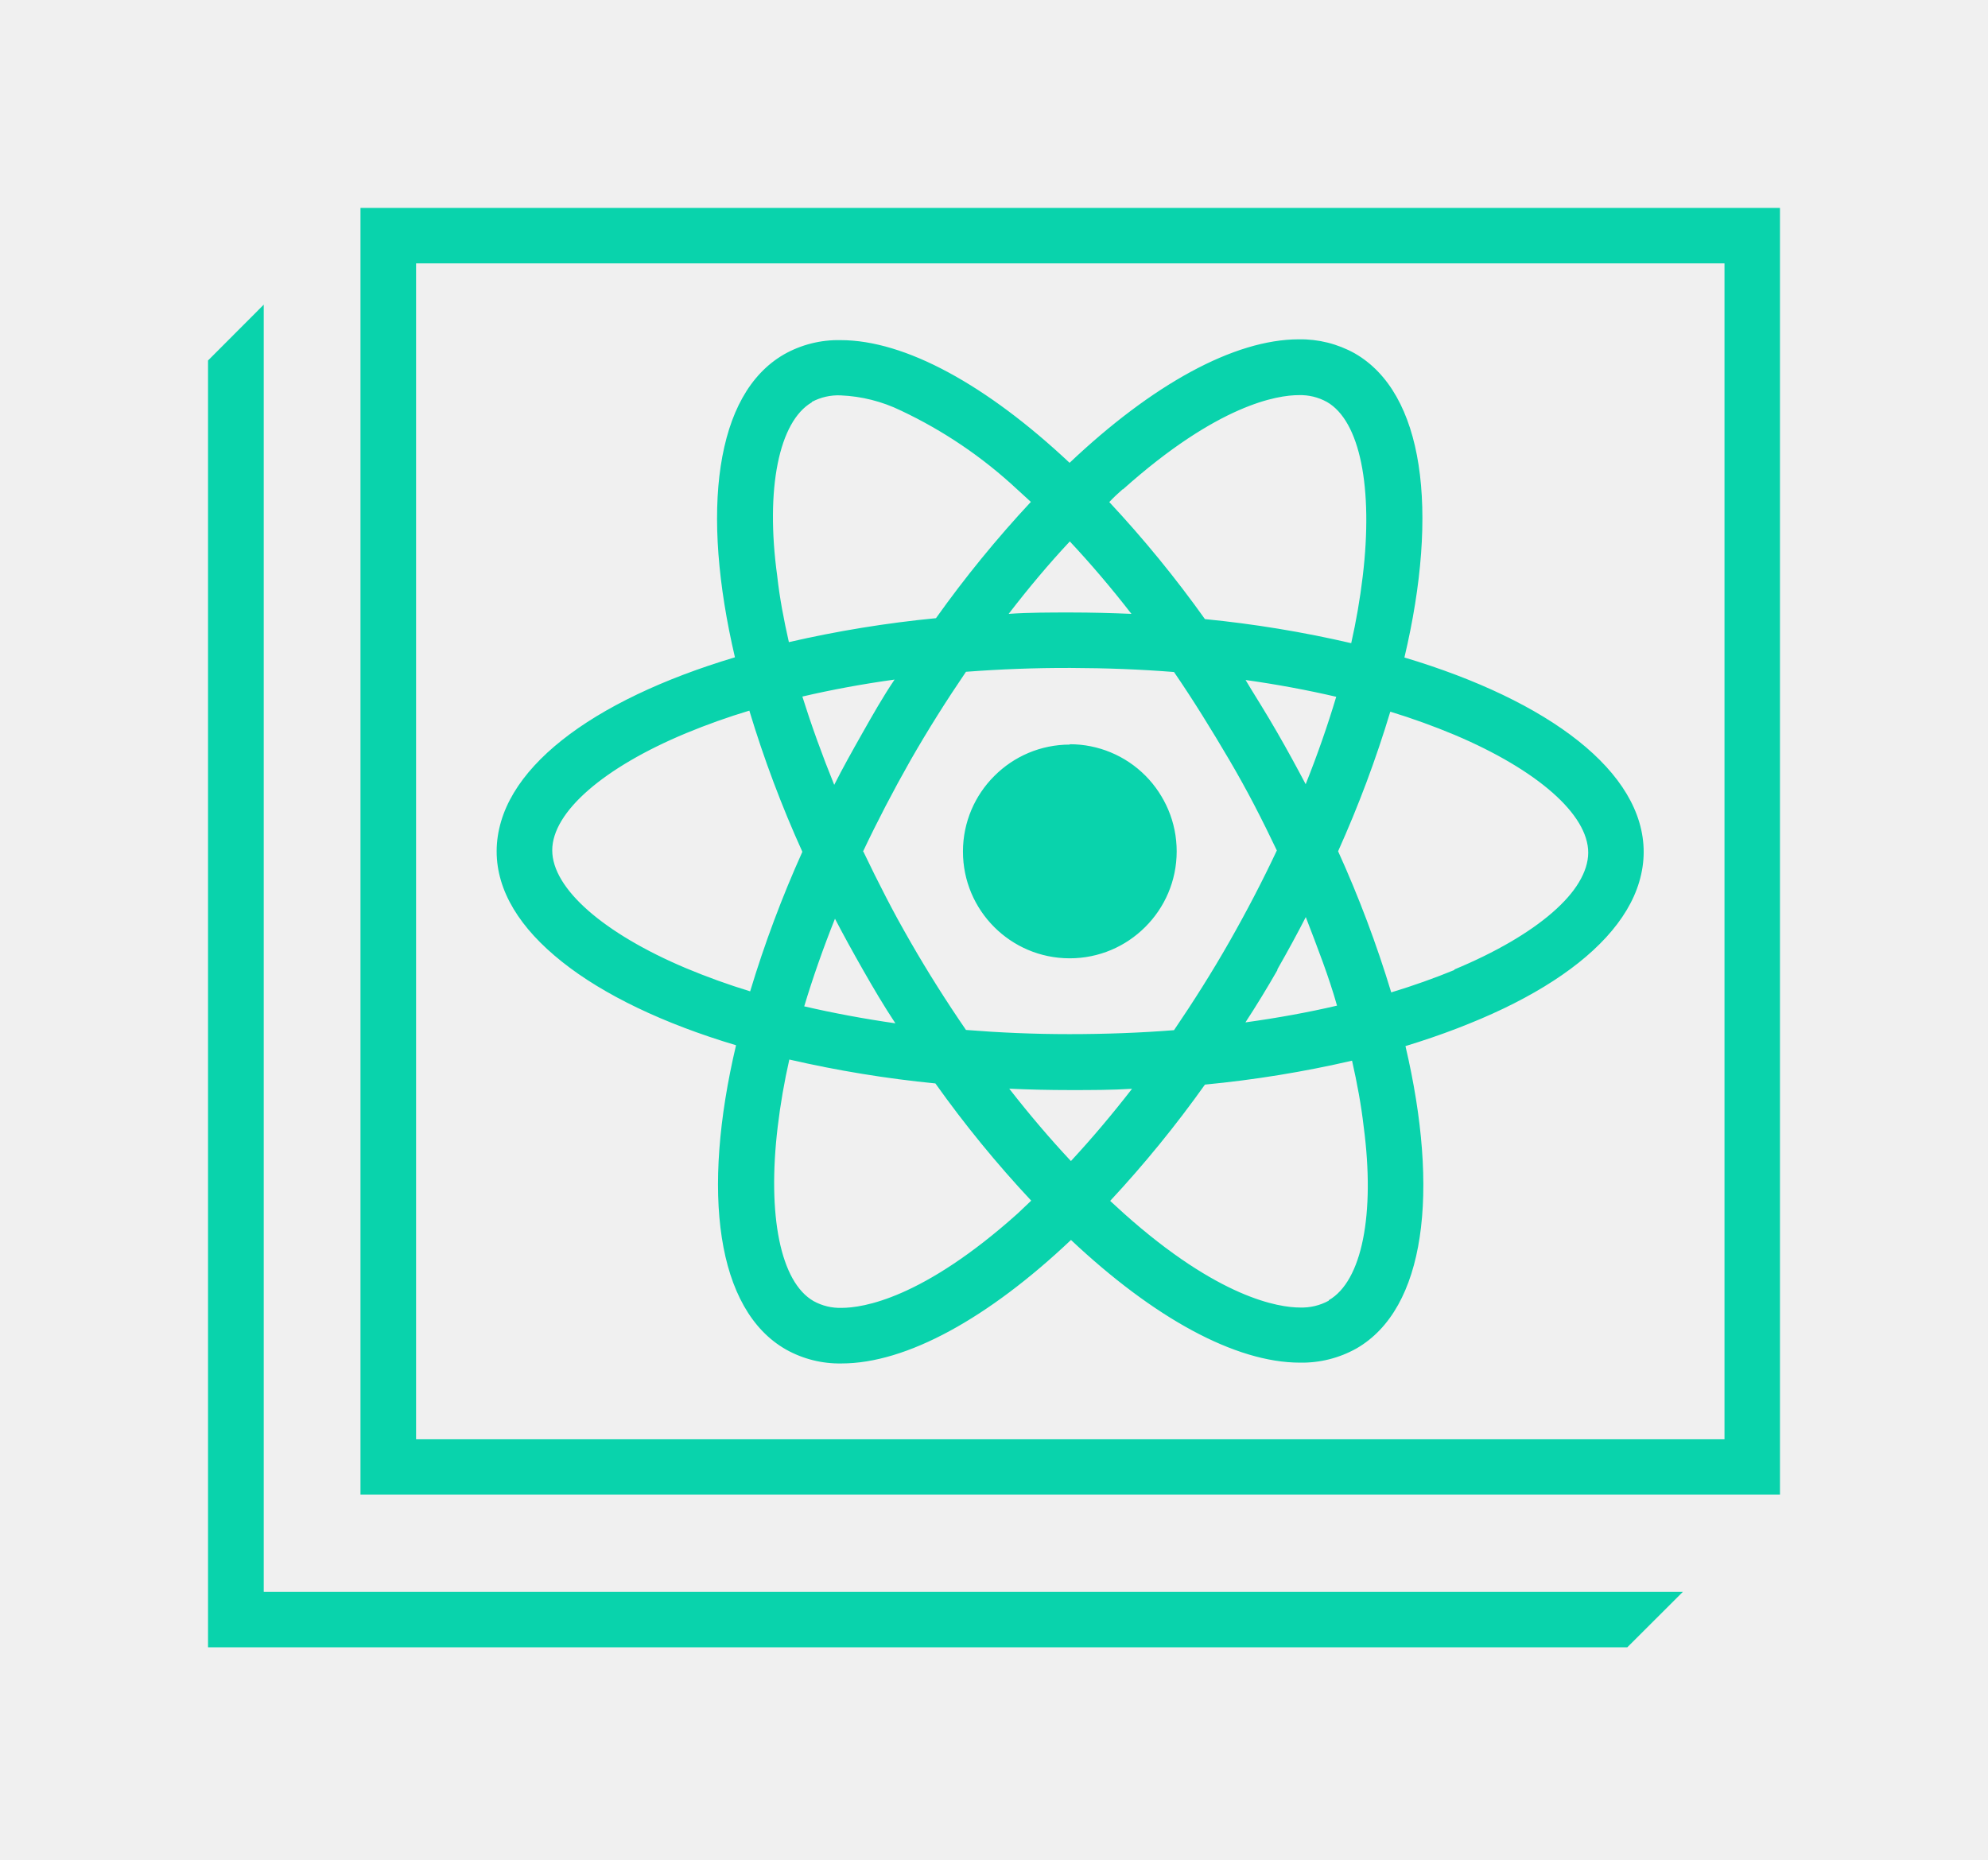
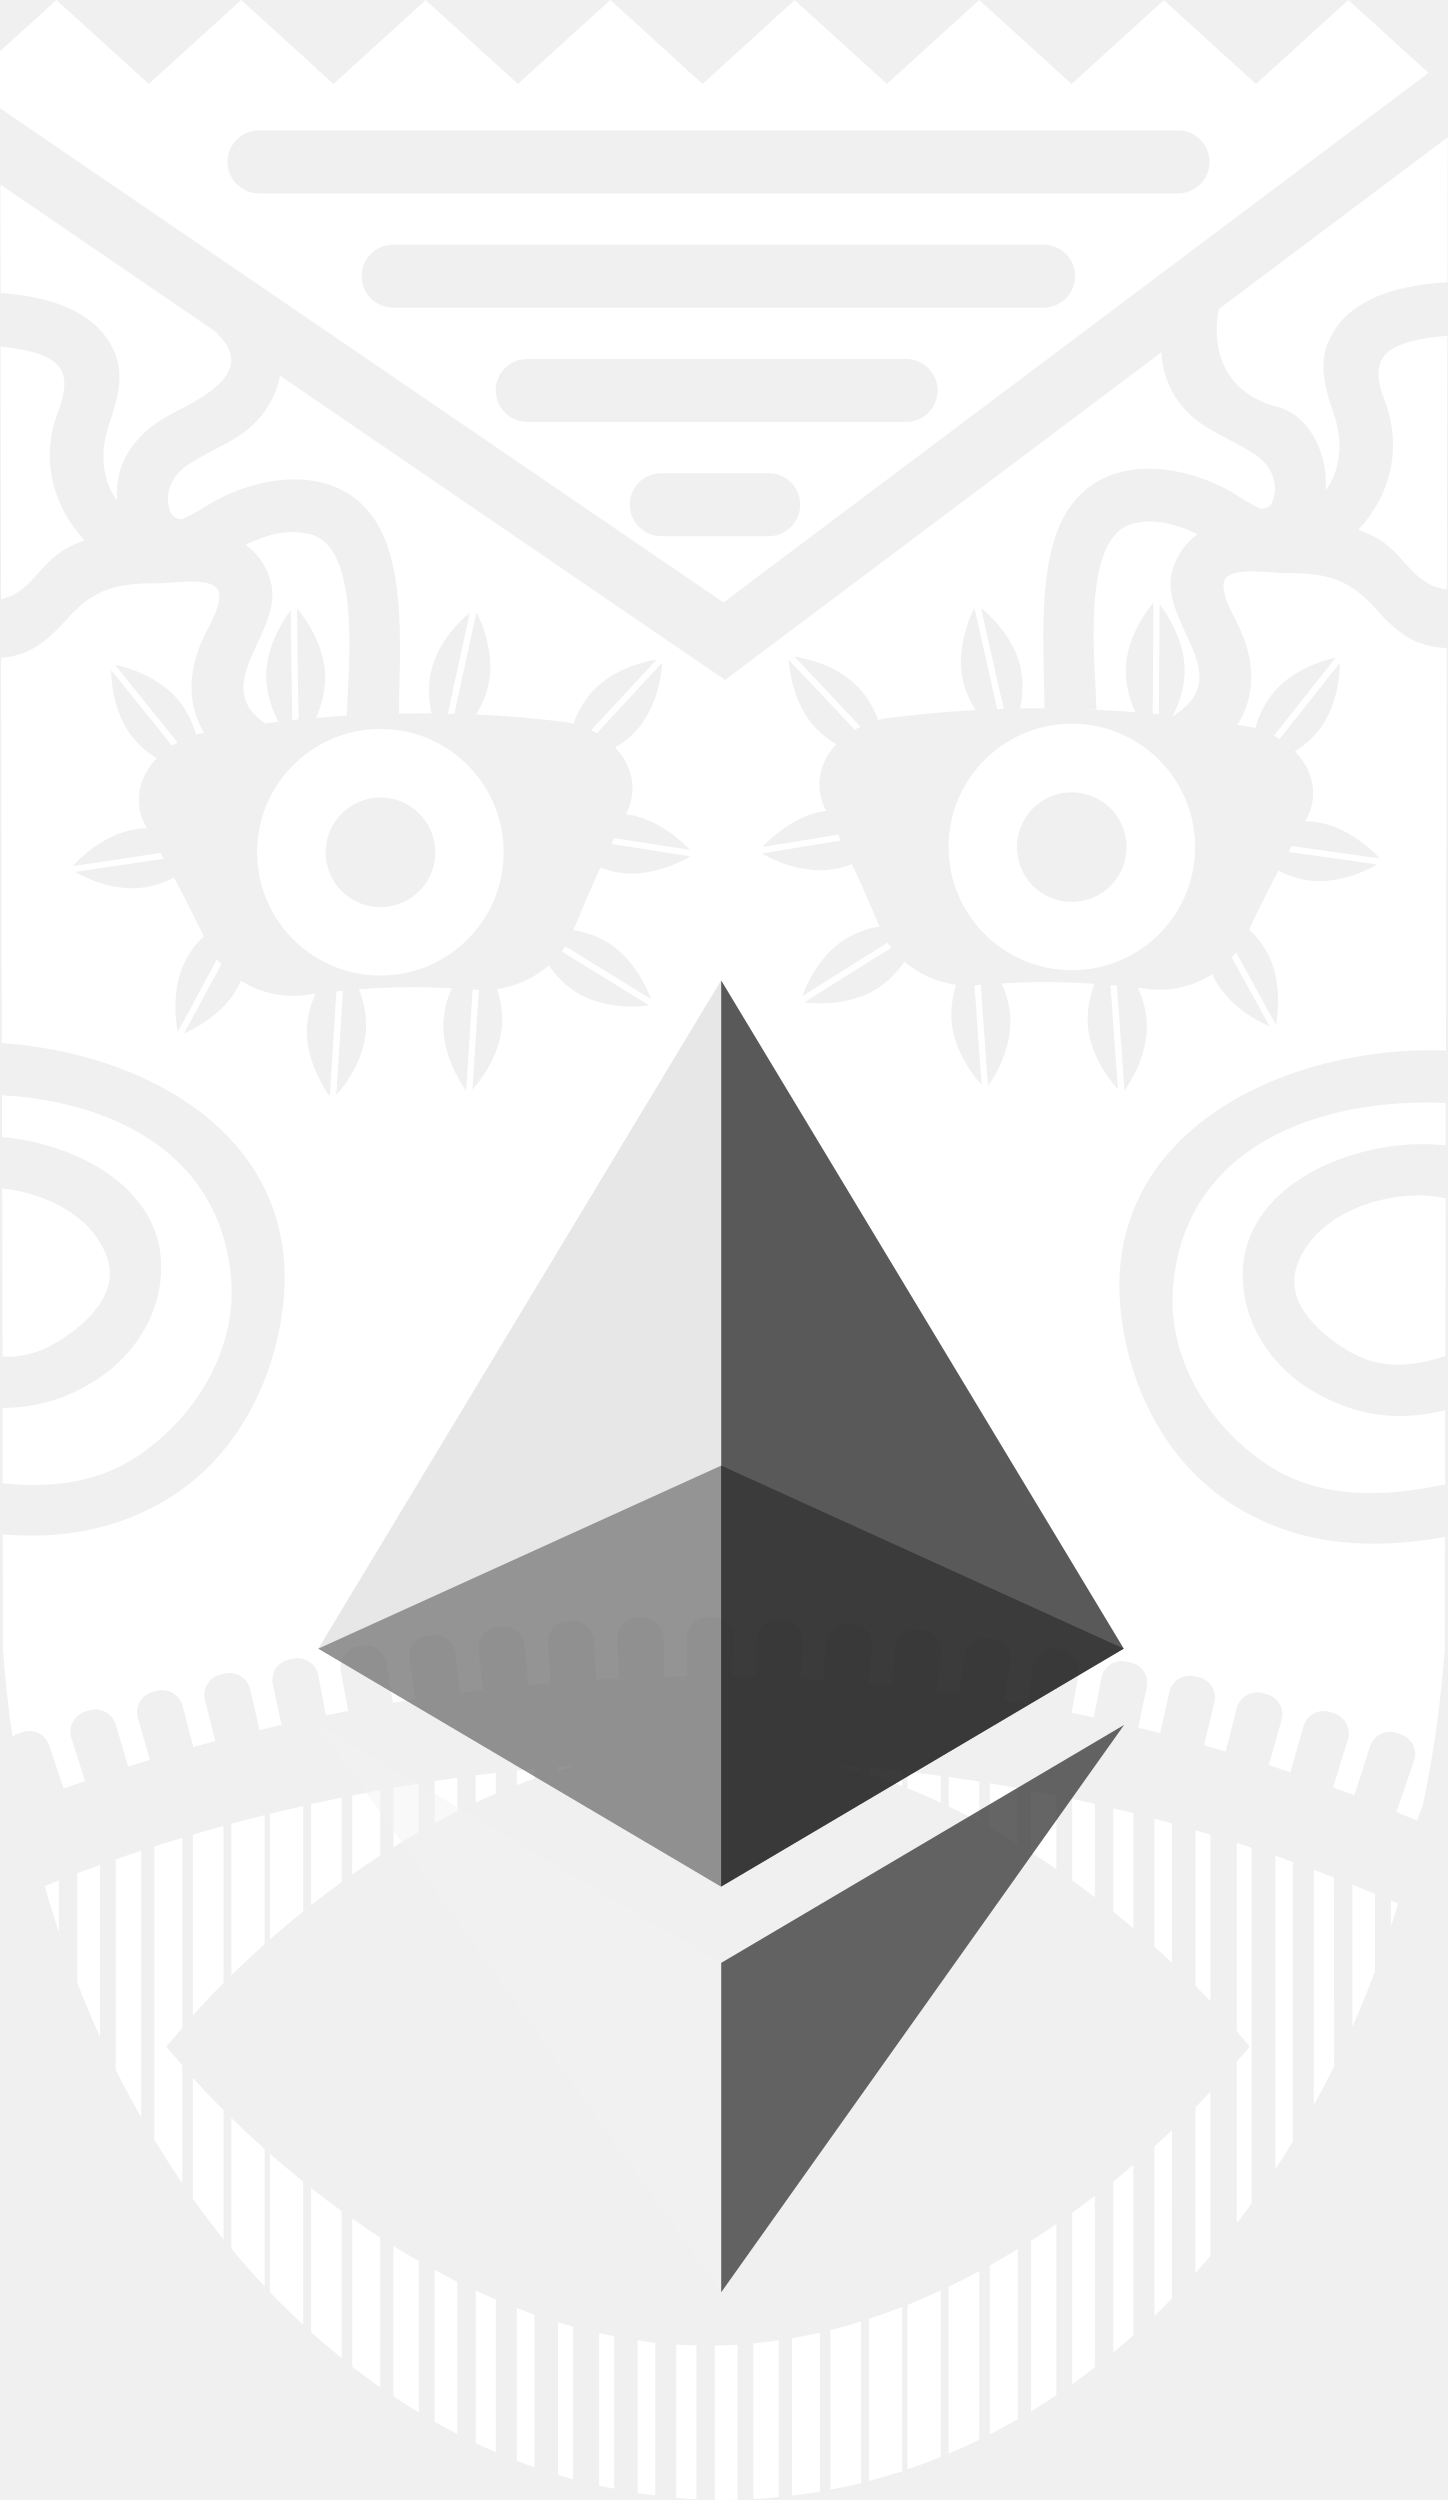
- <svg xmlns="http://www.w3.org/2000/svg" viewBox="0 0 170.96 159.93">
+ <svg xmlns="http://www.w3.org/2000/svg" viewBox="0 0 446.28 770.66">
  <defs>
-     <style>.cls-1{fill:#09d3ac;}</style>
+     <style>.cls-1{fill:none;}.cls-2{fill:#fff;}.cls-3{opacity:0.6;}.cls-4{clip-path:url(#clip-path);}.cls-5{fill:#010101;}.cls-6{opacity:0.45;}.cls-7{clip-path:url(#clip-path-2);}.cls-8{fill:#cccaca;}.cls-9{opacity:0.8;}.cls-10{clip-path:url(#clip-path-3);}.cls-11{fill:#303030;}.cls-12{clip-path:url(#clip-path-4);}.cls-13{fill:#f2f2f2;}.cls-14{clip-path:url(#clip-path-5);}.cls-15{fill:#3f3f3f;}</style>
+     <clipPath id="clip-path" transform="translate(-171.87 -14.21)">
+       <rect class="cls-1" x="270.04" y="465.96" width="248.25" height="129.81" />
+     </clipPath>
+     <clipPath id="clip-path-2" transform="translate(-171.87 -14.21)">
+       <rect class="cls-1" x="270.04" y="316.44" width="124.15" height="279.33" />
+     </clipPath>
+     <clipPath id="clip-path-3" transform="translate(-171.87 -14.21)">
+       <rect class="cls-1" x="394.19" y="316.44" width="124.15" height="279.33" />
+     </clipPath>
+     <clipPath id="clip-path-4" transform="translate(-171.87 -14.21)">
+       <rect class="cls-1" x="270.04" y="545.94" width="124.15" height="174.9" />
+     </clipPath>
+     <clipPath id="clip-path-5" transform="translate(-171.87 -14.21)">
+       <rect class="cls-1" x="394.19" y="545.94" width="124.2" height="174.9" />
+     </clipPath>
  </defs>
-   <path class="cls-1" d="M141.35,73.27c0-6.89-8.11-13-20.58-16.73,3-12.67,1.69-22.75-4.28-26.16a9.55,9.55,0,0,0-4.79-1.2c-5.57,0-12.61,3.89-19.72,10.62-7.11-6.68-14.13-10.55-19.69-10.55a9.46,9.46,0,0,0-4.86,1.22c-5.94,3.42-7.17,13.44-4.21,26.05-12.41,3.71-20.48,9.77-20.5,16.63s8.12,13,20.59,16.72c-3,12.68-1.7,22.75,4.28,26.16a9.41,9.41,0,0,0,4.78,1.2c5.58,0,12.62-3.89,19.73-10.62,7.1,6.68,14.12,10.55,19.69,10.55a9.59,9.59,0,0,0,4.86-1.22c5.94-3.42,7.16-13.44,4.21-26C133.27,86.18,141.34,80.12,141.35,73.27ZM96.56,42.06c8.19-7.33,13.31-8.12,15.13-8.12h0a4.71,4.71,0,0,1,2.42.58c2.86,1.63,4,7.38,3.09,15a56.73,56.73,0,0,1-1,5.79,97.7,97.7,0,0,0-12.58-2.07,98.47,98.47,0,0,0-8.24-10.08C95.75,42.79,96.15,42.42,96.56,42.06ZM71.77,78.94c.78,1.5,1.61,3,2.47,4.51S76,86.49,77,88c-2.71-.39-5.34-.88-7.84-1.46C69.86,84,70.75,81.5,71.77,78.94ZM69,59.9c2.53-.59,5.18-1.08,7.93-1.46-1,1.48-1.86,3-2.76,4.59s-1.69,3-2.46,4.52Q70.18,63.65,69,59.9Zm5.21,13.34q1.86-3.93,4.09-7.86c1.5-2.62,3.11-5.17,4.77-7.61,2.91-.22,5.91-.34,9-.33s6,.12,8.89.35c1.66,2.42,3.25,5,4.75,7.55s2.88,5.22,4.12,7.83c-1.23,2.62-2.6,5.25-4.08,7.85s-3.11,5.18-4.77,7.62c-2.91.23-5.91.34-9,.34s-6-.13-8.89-.36c-1.66-2.42-3.26-4.94-4.76-7.55S75.5,75.85,74.25,73.24Zm32.86-14.77c2.72.38,5.35.87,7.84,1.45-.74,2.47-1.62,5-2.64,7.55-.79-1.5-1.61-3-2.48-4.51S108,59.93,107.11,58.47Zm2.76,24.92q1.29-2.27,2.46-4.53c1,2.6,2,5.16,2.7,7.66-2.52.59-5.17,1.07-7.92,1.45Q108.52,85.75,109.87,83.39ZM92,46.56c1.8,1.92,3.57,4,5.3,6.23-1.71-.07-3.46-.12-5.23-.12s-3.58,0-5.33.12C88.45,50.57,90.2,48.48,92,46.56Zm-22.18-12A4.82,4.82,0,0,1,72.29,34a13.11,13.11,0,0,1,5.19,1.31,39.07,39.07,0,0,1,10,6.78l1.17,1.07a98.49,98.49,0,0,0-8.16,10,98.88,98.88,0,0,0-12.65,2.06c-.44-1.94-.8-3.84-1-5.67C65.8,42,67,36.24,69.81,34.6ZM64.53,85.26a58.75,58.75,0,0,1-5.54-2c-7.1-3-11.5-6.85-11.5-10.14S51.91,66,59,63.05a57.63,57.63,0,0,1,5.44-1.94A97.93,97.93,0,0,0,69,73.25,98.72,98.72,0,0,0,64.53,85.26Zm23,19.1c-8.19,7.33-13.31,8.11-15.14,8.11a4.69,4.69,0,0,1-2.42-.58c-2.86-1.63-4-7.38-3.09-15a56.07,56.07,0,0,1,1-5.78,99.51,99.51,0,0,0,12.58,2.06,97.17,97.17,0,0,0,8.24,10.08Zm4.57-4.51c-1.8-1.92-3.57-4-5.31-6.23,1.72.08,3.47.12,5.24.12s3.58,0,5.33-.11C95.63,95.85,93.87,97.93,92.09,99.85Zm22.18,12a4.82,4.82,0,0,1-2.48.59c-1.82,0-7-.8-15.16-8.1l-1.17-1.07a98.44,98.44,0,0,0,8.15-10,97,97,0,0,0,12.66-2.06c.44,1.94.79,3.84,1,5.67C118.27,104.42,117.12,110.18,114.27,111.81Zm10.8-28.44c-1.71.7-3.52,1.35-5.44,1.93a98.54,98.54,0,0,0-4.57-12.14,98.1,98.1,0,0,0,4.49-12,58.75,58.75,0,0,1,5.54,2c7.09,3,11.5,6.85,11.49,10.14S132.17,80.42,125.07,83.37ZM92,82.39a9.18,9.18,0,1,0-9.17-9.19A9.17,9.17,0,0,0,92,82.39ZM31,17.88V128.53H153.07V17.88ZM148.3,123.77H35.78V22.65H148.3Zm-85-33.9c-3,12.68-1.7,22.75,4.28,26.16a9.41,9.41,0,0,0,4.78,1.2c5.58,0,12.62-3.89,19.73-10.62,7.1,6.68,14.12,10.55,19.69,10.55a9.59,9.59,0,0,0,4.86-1.22c5.94-3.42,7.16-13.44,4.21-26,12.41-3.72,20.48-9.78,20.49-16.63s-8.11-13-20.58-16.73c3-12.67,1.69-22.75-4.28-26.16a9.55,9.55,0,0,0-4.79-1.2c-5.57,0-12.61,3.89-19.72,10.62-7.11-6.68-14.13-10.55-19.69-10.55a9.46,9.46,0,0,0-4.86,1.22c-5.94,3.42-7.17,13.44-4.21,26.05-12.41,3.71-20.48,9.77-20.5,16.63S50.84,86.13,63.31,89.87Zm24.21,14.49c-8.19,7.33-13.31,8.11-15.14,8.11a4.69,4.69,0,0,1-2.42-.58c-2.86-1.63-4-7.38-3.09-15a56.07,56.07,0,0,1,1-5.78,99.51,99.51,0,0,0,12.58,2.06,97.17,97.17,0,0,0,8.24,10.08Zm24.79-36.89c-.79-1.5-1.61-3-2.48-4.51s-1.8-3-2.72-4.49c2.72.38,5.35.87,7.84,1.45C114.21,62.39,113.33,64.92,112.31,67.47Zm2.72,19c-2.52.59-5.17,1.07-7.92,1.45q1.41-2.22,2.76-4.58t2.46-4.53C113.37,81.46,114.28,84,115,86.52Zm-5.21-13.35c-1.23,2.62-2.6,5.25-4.08,7.85s-3.11,5.18-4.77,7.62c-2.91.23-5.91.34-9,.34s-6-.13-8.89-.36c-1.66-2.42-3.26-4.94-4.76-7.55s-2.87-5.22-4.12-7.83q1.86-3.93,4.09-7.86c1.5-2.62,3.11-5.17,4.77-7.61,2.91-.22,5.91-.34,9-.33s6,.12,8.89.35c1.66,2.42,3.25,5,4.75,7.55S108.58,70.56,109.82,73.17ZM77,88c-2.71-.39-5.34-.88-7.84-1.46.74-2.46,1.63-5,2.65-7.55.78,1.5,1.61,3,2.47,4.51S76,86.49,77,88ZM74.21,63c-.87,1.5-1.69,3-2.46,4.52Q70.18,63.65,69,59.9c2.53-.59,5.18-1.08,7.93-1.46C76,59.92,75.11,61.45,74.21,63ZM92.09,99.85c-1.8-1.92-3.57-4-5.31-6.23,1.72.08,3.47.12,5.24.12s3.58,0,5.33-.11C95.63,95.85,93.87,97.93,92.09,99.85Zm22.18,12a4.82,4.82,0,0,1-2.48.59c-1.82,0-7-.8-15.16-8.1l-1.17-1.07a98.44,98.44,0,0,0,8.15-10,97,97,0,0,0,12.66-2.06c.44,1.94.79,3.84,1,5.67C118.27,104.42,117.12,110.18,114.27,111.81Zm5.28-50.66a58.75,58.75,0,0,1,5.54,2c7.09,3,11.5,6.85,11.49,10.14s-4.41,7.16-11.51,10.11c-1.71.7-3.52,1.35-5.44,1.93a98.54,98.54,0,0,0-4.57-12.14A98.1,98.1,0,0,0,119.55,61.15Zm-23-19.09c8.19-7.33,13.31-8.12,15.13-8.12h0a4.71,4.71,0,0,1,2.42.58c2.86,1.63,4,7.38,3.09,15a56.73,56.73,0,0,1-1,5.79,97.7,97.7,0,0,0-12.58-2.07,98.47,98.47,0,0,0-8.24-10.08C95.75,42.79,96.15,42.42,96.56,42.06ZM92,46.56c1.8,1.92,3.57,4,5.3,6.23-1.71-.07-3.46-.12-5.23-.12s-3.58,0-5.33.12C88.45,50.57,90.2,48.48,92,46.56Zm-22.18-12A4.82,4.82,0,0,1,72.29,34a13.11,13.11,0,0,1,5.19,1.31,39.07,39.07,0,0,1,10,6.78l1.17,1.07a98.49,98.49,0,0,0-8.16,10,98.88,98.88,0,0,0-12.65,2.06c-.44-1.94-.8-3.84-1-5.67C65.8,42,67,36.24,69.81,34.6ZM59,63.05a57.63,57.63,0,0,1,5.44-1.94A97.93,97.93,0,0,0,69,73.25a98.72,98.72,0,0,0-4.49,12,58.75,58.75,0,0,1-5.54-2c-7.1-3-11.5-6.85-11.5-10.14S51.91,66,59,63.05Zm33,1a9.18,9.18,0,1,0,9.17,9.19A9.17,9.17,0,0,0,92,64Zm0,0a9.18,9.18,0,1,0,9.17,9.19A9.17,9.17,0,0,0,92,64Zm0,0a9.18,9.18,0,1,0,9.17,9.19A9.17,9.17,0,0,0,92,64Zm49.35,9.24c0-6.89-8.11-13-20.58-16.73,3-12.67,1.69-22.75-4.28-26.16a9.55,9.55,0,0,0-4.79-1.2c-5.57,0-12.61,3.89-19.72,10.62-7.11-6.68-14.13-10.55-19.69-10.55a9.46,9.46,0,0,0-4.86,1.22c-5.94,3.42-7.17,13.44-4.21,26.05-12.41,3.71-20.48,9.77-20.5,16.63s8.12,13,20.59,16.72c-3,12.68-1.7,22.75,4.28,26.16a9.41,9.41,0,0,0,4.78,1.2c5.58,0,12.62-3.89,19.73-10.62,7.1,6.68,14.12,10.55,19.69,10.55a9.59,9.59,0,0,0,4.86-1.22c5.94-3.42,7.16-13.44,4.21-26C133.27,86.18,141.34,80.12,141.35,73.27ZM96.56,42.06c8.19-7.33,13.31-8.12,15.13-8.12h0a4.71,4.71,0,0,1,2.42.58c2.86,1.63,4,7.38,3.09,15a56.73,56.73,0,0,1-1,5.79,97.7,97.7,0,0,0-12.58-2.07,98.47,98.47,0,0,0-8.24-10.08C95.75,42.79,96.15,42.42,96.56,42.06ZM71.77,78.94c.78,1.5,1.61,3,2.47,4.51S76,86.49,77,88c-2.71-.39-5.34-.88-7.84-1.46C69.86,84,70.75,81.5,71.77,78.94ZM69,59.9c2.53-.59,5.18-1.08,7.93-1.46-1,1.48-1.86,3-2.76,4.59s-1.69,3-2.46,4.52Q70.18,63.65,69,59.9Zm5.21,13.34q1.86-3.93,4.09-7.86c1.5-2.62,3.11-5.17,4.77-7.61,2.91-.22,5.91-.34,9-.33s6,.12,8.89.35c1.66,2.42,3.25,5,4.75,7.55s2.88,5.22,4.12,7.83c-1.23,2.62-2.6,5.25-4.08,7.85s-3.11,5.18-4.77,7.62c-2.91.23-5.91.34-9,.34s-6-.13-8.89-.36c-1.66-2.42-3.26-4.94-4.76-7.55S75.5,75.85,74.25,73.24Zm32.86-14.77c2.72.38,5.35.87,7.84,1.45-.74,2.47-1.62,5-2.64,7.55-.79-1.5-1.61-3-2.48-4.51S108,59.93,107.11,58.47Zm2.76,24.92q1.29-2.27,2.46-4.53c1,2.6,2,5.16,2.7,7.66-2.52.59-5.17,1.07-7.92,1.45Q108.52,85.75,109.87,83.39ZM92,46.56c1.8,1.92,3.57,4,5.3,6.23-1.71-.07-3.46-.12-5.23-.12s-3.58,0-5.33.12C88.45,50.57,90.2,48.48,92,46.56Zm-22.18-12A4.82,4.82,0,0,1,72.29,34a13.11,13.11,0,0,1,5.19,1.31,39.07,39.07,0,0,1,10,6.78l1.17,1.07a98.49,98.49,0,0,0-8.16,10,98.88,98.88,0,0,0-12.65,2.06c-.44-1.94-.8-3.84-1-5.67C65.8,42,67,36.24,69.81,34.6ZM64.53,85.26a58.75,58.75,0,0,1-5.54-2c-7.1-3-11.5-6.85-11.5-10.14S51.91,66,59,63.05a57.63,57.63,0,0,1,5.44-1.94A97.93,97.93,0,0,0,69,73.25,98.72,98.72,0,0,0,64.53,85.26Zm23,19.1c-8.19,7.33-13.31,8.11-15.14,8.11a4.69,4.69,0,0,1-2.42-.58c-2.86-1.63-4-7.38-3.09-15a56.07,56.07,0,0,1,1-5.78,99.51,99.51,0,0,0,12.58,2.06,97.17,97.17,0,0,0,8.24,10.08Zm4.57-4.51c-1.8-1.92-3.57-4-5.31-6.23,1.72.08,3.47.12,5.24.12s3.58,0,5.33-.11C95.63,95.85,93.87,97.93,92.09,99.85Zm22.18,12a4.82,4.82,0,0,1-2.48.59c-1.82,0-7-.8-15.16-8.1l-1.17-1.07a98.44,98.44,0,0,0,8.15-10,97,97,0,0,0,12.66-2.06c.44,1.94.79,3.84,1,5.67C118.27,104.42,117.12,110.18,114.27,111.81Zm10.8-28.44c-1.71.7-3.52,1.35-5.44,1.93a98.54,98.54,0,0,0-4.57-12.14,98.1,98.1,0,0,0,4.49-12,58.75,58.75,0,0,1,5.54,2c7.09,3,11.5,6.85,11.49,10.14S132.17,80.42,125.07,83.37ZM92,82.39a9.18,9.18,0,1,0-9.17-9.19A9.17,9.17,0,0,0,92,82.39Zm-69.32,54.5V26.2L17.89,31V141.66H139.94l4.78-4.77Z" />
+   <g id="objects">
+     <path class="cls-2" d="M565.72,139.66c8.67,2.21,14,11.8,14.77,21a38,38,0,0,1,.08,4.62c4.81-6.39,5.23-15.39,2.56-23.16-3.27-9.48-5.61-17.87.52-26.75,7.06-10.19,21.19-13.42,34.42-14.14l.09-44.72-70.6,53C545.17,121.9,549.23,135.45,565.72,139.66Z" transform="translate(-171.87 -14.21)" />
+     <path class="cls-2" d="M612.22,36.67,587.5,14.21,559.05,40.09,530.62,14.25,502.21,40.09l-3.74-3.4a6.46,6.46,0,0,1-1.18-1c-.06-.07-.1-.16-.17-.23L473.74,14.21,445.28,40.09,416.84,14.25l-28.4,25.84-3.74-3.4a6.08,6.08,0,0,1-1.17-1c-.07-.07-.11-.16-.17-.23L360,14.21,331.51,40.09,303.07,14.25l-28.4,25.84-3.74-3.4a6.46,6.46,0,0,1-1.18-1c-.06-.07-.1-.16-.17-.23L246.2,14.21,217.74,40.09,189.26,14.21,171.87,30l0,17.56,223,152.36ZM242,64.12a9.7,9.7,0,0,1,9.7-9.71H535.32a9.71,9.71,0,0,1,0,19.41H251.7A9.7,9.7,0,0,1,242,64.12Zm41.34,35.23a9.7,9.7,0,0,1,9.7-9.71H493.26a9.71,9.71,0,1,1,0,19.41H293A9.7,9.7,0,0,1,283.34,99.35Zm41.34,35.22a9.7,9.7,0,0,1,9.7-9.7H451.2a9.7,9.7,0,1,1,0,19.4H334.38A9.7,9.7,0,0,1,324.68,134.57ZM366,169.79a9.71,9.71,0,0,1,9.71-9.7h33.43a9.71,9.71,0,0,1,0,19.41H375.72A9.71,9.71,0,0,1,366,169.79Z" transform="translate(-171.87 -14.21)" />
+     <path class="cls-2" d="M192.14,183.38a38.81,38.81,0,0,1,5.83-2.61c-9.87-10.36-13.76-25.35-8.17-39.74,4.65-12,.87-16.85-11.61-19.12-2-.37-4.09-.65-6.14-.86l.15,77.84c3.29-.61,6.64-2.69,9.83-6.2C185,189.42,188.21,185.56,192.14,183.38Z" transform="translate(-171.87 -14.21)" />
+     <path class="cls-2" d="M533.41,189.62A20.53,20.53,0,0,1,541,178.88c-6.23-2.94-12.65-5-19.77-3.28-16.4,3.87-11.7,43.37-11.36,57.28h-2.49q7.26.3,14.51.87a30.16,30.16,0,0,1-3-12.76c.1-10,6.28-18.32,8.51-21,0,1.13,0,2.52,0,4.15,0,4.06-.06,9.42-.1,14.76,0,5.65-.09,11.24-.12,15.29l1.94.15c.07-9.15.21-26.56.23-33.84,2.4,3.14,7.8,11.23,7.71,20.69a30.76,30.76,0,0,1-3.68,13.65l.42,0a7.89,7.89,0,0,1,1.07-.89C553,221.66,528.32,205.42,533.41,189.62Z" transform="translate(-171.87 -14.21)" />
+     <path class="cls-2" d="M253.61,237.21c1.37-.18,2.74-.36,4.1-.52a30.8,30.8,0,0,1-3.78-13.63c-.17-9.46,5.17-17.59,7.56-20.74.06,7.27.34,24.69.48,33.84.64-.07,1.29-.11,1.94-.17-.07-4.05-.16-9.64-.24-15.29-.08-5.34-.16-10.7-.21-14.76,0-1.63,0-3,0-4.14,2.24,2.66,8.49,11,8.67,20.94a30.34,30.34,0,0,1-2.86,12.78c3.16-.28,6.31-.53,9.48-.73.56-14.93,4.5-52.2-11.41-55.95-7.11-1.68-13.53.34-19.77,3.27a20.47,20.47,0,0,1,7.58,10.74C260.2,208.65,235.58,224.88,253.61,237.21Z" transform="translate(-171.87 -14.21)" />
+     <path class="cls-2" d="M204.87,118.58c6.13,8.87,3.8,17.26.52,26.75-2.67,7.76-2.25,16.77,2.57,23.15a35.83,35.83,0,0,1,.07-4.61c.76-9.17,7-16.57,14.77-21,7.95-4.49,28.7-12.75,16.72-25.07a9.62,9.62,0,0,1-1-1.2L172,71.11l.07,33.43C184.78,105.42,198.09,108.78,204.87,118.58Z" transform="translate(-171.87 -14.21)" />
+     <path class="cls-2" d="M205.11,402.55c-4-13-18.61-20.47-32.56-22l.1,51.84a28.7,28.7,0,0,0,15.66-3.78C196.85,423.75,208.64,414,205.11,402.55Z" transform="translate(-171.87 -14.21)" />
+     <path class="cls-2" d="M598.72,137.8c5.59,14.39,1.7,29.37-8.16,39.73a40.81,40.81,0,0,1,5.83,2.61c3.92,2.19,7.13,6,10.1,9.31,3.7,4.08,7.61,6.23,11.39,6.38l.15-78.14c-2.57.23-5.14.52-7.7,1C597.85,120.94,594.08,125.81,598.72,137.8Z" transform="translate(-171.87 -14.21)" />
+     <path class="cls-2" d="M533.47,411c-1.76,21.76,10.91,42.35,28.37,54.26,16.65,11.36,36.51,10.48,55.52,6.55l0-22.87c-13.67,3.35-26.63,2.24-40.2-5.53-13.37-7.66-22.55-21.49-22.18-37,.68-28.74,37.72-42.11,62.54-39.09l0-13.09C579.58,352.47,537,366.9,533.47,411Z" transform="translate(-171.87 -14.21)" />
+     <path class="cls-2" d="M571.48,405c-3.53,11.48,8.26,21.2,16.8,26.09,9.61,5.49,19.5,4.27,29.15,1.13l.09-48.65C601.18,380.07,576.83,387.58,571.48,405Z" transform="translate(-171.87 -14.21)" />
+     <path class="cls-2" d="M214.75,462.78c17.46-11.91,30.13-32.5,28.37-54.25-3.15-38.9-36.67-54.69-70.63-56.69l0,12.85c22.88,2.11,48.49,15.37,49.06,39.22.36,15.53-8.82,29.37-22.19,37a51.72,51.72,0,0,1-26.71,7.3l0,23.25C187.4,473,202,471.47,214.75,462.78Z" transform="translate(-171.87 -14.21)" />
+     <path class="cls-2" d="M477,712.55v52.08c2.92-1.49,5.79-3.07,8.65-4.72V707.5Q481.42,710.08,477,712.55Z" transform="translate(-171.87 -14.21)" />
+     <path class="cls-2" d="M509.38,696.05v-4.92c-2.27,1.74-4.59,3.49-7,5.23V749.2q3.56-2.54,7-5.24V696.05Z" transform="translate(-171.87 -14.21)" />
+     <path class="cls-2" d="M489.67,705v52.6c2.64-1.61,5.24-3.34,7.83-5.08V699.77C495,701.52,492.35,703.25,489.67,705Z" transform="translate(-171.87 -14.21)" />
+     <path class="cls-2" d="M464.29,719.14v51.45c3.18-1.34,6.34-2.78,9.45-4.31V714.33Q469.12,716.82,464.29,719.14Z" transform="translate(-171.87 -14.21)" />
+     <path class="cls-2" d="M527.72,728.11c-2.11,2-4.24,4-6.4,5.94Q524.56,731.14,527.72,728.11Z" transform="translate(-171.87 -14.21)" />
+     <path class="cls-2" d="M521.26,696.05v-14.5c-2,1.68-4.06,3.4-6.21,5.13v9.37h0v43.4c2.09-1.74,4.17-3.53,6.21-5.36v-38Z" transform="translate(-171.87 -14.21)" />
+     <path class="cls-2" d="M265.33,570.93q-5.25,1.19-10.26,2.43v38.7c3.15-2.77,6.59-5.67,10.26-8.62Z" transform="translate(-171.87 -14.21)" />
+     <path class="cls-2" d="M600.53,608.37c-1.38,4.22-2.87,8.38-4.4,12.5C597.66,616.75,599.15,612.59,600.53,608.37Z" transform="translate(-171.87 -14.21)" />
+     <path class="cls-2" d="M583.08,593c-2.07-.81-4.15-1.61-6.21-2.39v72.55q6-10.95,11.25-22.64c-1.62,3.63-3.29,7.21-5,10.74Z" transform="translate(-171.87 -14.21)" />
+     <path class="cls-2" d="M576.41,664c-1.85,3.35-3.75,6.67-5.71,9.91C572.67,670.63,574.56,667.31,576.41,664Z" transform="translate(-171.87 -14.21)" />
+     <path class="cls-2" d="M588.74,595.21v43.87q3.74-8.46,7-17.24V598.06C593.42,597.08,591.09,596.14,588.74,595.21Z" transform="translate(-171.87 -14.21)" />
+     <path class="cls-2" d="M540.08,715.31q-3.41,3.78-6.93,7.4Q536.67,719.09,540.08,715.31Z" transform="translate(-171.87 -14.21)" />
+     <path class="cls-2" d="M563.7,684.82c-1.73,2.58-3.49,5.14-5.29,7.65Q561.11,688.71,563.7,684.82Z" transform="translate(-171.87 -14.21)" />
+     <path class="cls-2" d="M553.11,582.31v58l4,4.75-4,4.74v46.21h0v3.56q2.34-3,4.6-6.17V583.84C556.18,583.33,554.64,582.8,553.11,582.31Z" transform="translate(-171.87 -14.21)" />
+     <path class="cls-2" d="M533.15,696.05V670.91c-1.69,1.59-3.51,3.26-5.41,5v52.2c1.82-1.75,3.62-3.55,5.4-5.38V696.05Z" transform="translate(-171.87 -14.21)" />
+     <path class="cls-2" d="M545,696.05h0V659c-1.3,1.39-2.83,3-4.6,4.77v32.25h0v18.87q6.11-6.81,11.81-14.16c-2.36,3-4.75,6-7.21,8.9Z" transform="translate(-171.87 -14.21)" />
+     <path class="cls-2" d="M565,586.25v96.66c1.84-2.8,3.66-5.64,5.41-8.53V588.22C568.59,587.57,566.78,586.88,565,586.25Z" transform="translate(-171.87 -14.21)" />
+     <path class="cls-2" d="M451.61,724.75v50.66q5.17-1.75,10.25-3.82V720.27C458.51,721.84,455.1,723.35,451.61,724.75Z" transform="translate(-171.87 -14.21)" />
+     <path class="cls-2" d="M416,735v48.53c2.89-.36,5.78-.75,8.64-1.24v-49Q420.34,734.23,416,735Z" transform="translate(-171.87 -14.21)" />
+     <path class="cls-2" d="M540.42,626.39c1.77,1.78,3.3,3.38,4.6,4.77V579.8c-1.53-.47-3.07-.94-4.6-1.38Z" transform="translate(-171.87 -14.21)" />
+     <path class="cls-2" d="M392.21,737.24v47.54c1,0,1.88.09,2.83.09,1.41,0,2.8-.1,4.2-.13V737C396.91,737.14,394.57,737.21,392.21,737.24Z" transform="translate(-171.87 -14.21)" />
+     <path class="cls-2" d="M533.15,576.32c-1.81-.5-3.61-1-5.41-1.46v39.45c1.9,1.71,3.72,3.38,5.41,5Z" transform="translate(-171.87 -14.21)" />
+     <path class="cls-2" d="M427.85,732.47v49.21c3.17-.6,6.33-1.28,9.45-2V729.85C434.2,730.81,431,731.67,427.85,732.47Z" transform="translate(-171.87 -14.21)" />
+     <path class="cls-2" d="M240.77,577.08c-3.24.89-6.4,1.79-9.45,2.69v55.72c1.58-1.8,4.79-5.34,9.45-10Z" transform="translate(-171.87 -14.21)" />
+     <path class="cls-2" d="M439.73,729v50q5.17-1.37,10.26-3V725.36C446.63,726.68,443.2,727.9,439.73,729Z" transform="translate(-171.87 -14.21)" />
+     <path class="cls-2" d="M404.09,736.59v48c2.62-.14,5.23-.37,7.84-.62V735.64C409.34,736,406.72,736.34,404.09,736.59Z" transform="translate(-171.87 -14.21)" />
+     <path class="cls-2" d="M600.63,608.08c.76-2.31,1.53-4.62,2.24-7l-2.24-1Z" transform="translate(-171.87 -14.21)" />
+     <path class="cls-2" d="M461.87,561.67c-3.44-.46-6.86-.91-10.26-1.3v5.08c3.49,1.4,6.9,2.91,10.26,4.47Z" transform="translate(-171.87 -14.21)" />
+     <path class="cls-2" d="M437.3,558.93c-2.3-.2-4.61-.39-6.9-.56,2.32.62,4.63,1.27,6.9,2Z" transform="translate(-171.87 -14.21)" />
+     <path class="cls-2" d="M485.63,565.43q-4.35-.79-8.65-1.5v13.72q4.42,2.48,8.65,5.05Z" transform="translate(-171.87 -14.21)" />
+     <path class="cls-2" d="M450,560.2c-3.44-.38-6.86-.76-10.26-1.07v2c3.47,1.14,6.9,2.36,10.26,3.68Z" transform="translate(-171.87 -14.21)" />
+     <path class="cls-2" d="M509.38,570.27c-2.35-.54-4.68-1-7-1.53v25.09c2.44,1.75,4.76,3.49,7,5.24Z" transform="translate(-171.87 -14.21)" />
+     <path class="cls-2" d="M497.5,567.71c-2.62-.54-5.22-1-7.83-1.54v19.06c2.68,1.71,5.3,3.45,7.83,5.19Z" transform="translate(-171.87 -14.21)" />
+     <path class="cls-2" d="M521.26,573.14c-2.07-.53-4.14-1-6.21-1.5v31.87c2.15,1.74,4.24,3.46,6.21,5.13Z" transform="translate(-171.87 -14.21)" />
+     <path class="cls-2" d="M473.75,563.41c-3.17-.5-6.32-1-9.45-1.42v9.07c3.21,1.54,6.37,3.15,9.45,4.81Z" transform="translate(-171.87 -14.21)" />
+     <path class="cls-2" d="M348.49,558.41c-1.54.12-3.08.23-4.6.36v1.32c1.52-.47,3.06-.9,4.6-1.33Z" transform="translate(-171.87 -14.21)" />
+     <path class="cls-2" d="M253.45,573.75q-5.26,1.32-10.25,2.67v46.65c3-2.9,6.39-6.13,10.25-9.57Z" transform="translate(-171.87 -14.21)" />
+     <path class="cls-2" d="M301,564c-2.64.43-5.26.86-7.83,1.32v18.31c2.55-1.59,5.15-3.16,7.83-4.7Z" transform="translate(-171.87 -14.21)" />
+     <path class="cls-2" d="M289.09,566.06q-4.38.8-8.64,1.65v24.34c2.79-2,5.66-3.92,8.64-5.85Z" transform="translate(-171.87 -14.21)" />
+     <path class="cls-2" d="M336.61,559.42l-5.41.56v4.51c1.79-.69,3.59-1.37,5.41-2Z" transform="translate(-171.87 -14.21)" />
+     <path class="cls-2" d="M324.73,560.69c-2.1.25-4.15.52-6.22.79v8.4q3.08-1.43,6.22-2.77Z" transform="translate(-171.87 -14.21)" />
+     <path class="cls-2" d="M312.85,562.23c-2.36.33-4.71.66-7,1v13q3.46-1.87,7-3.66Z" transform="translate(-171.87 -14.21)" />
+     <path class="cls-2" d="M277.21,568.35c-3.21.65-6.36,1.33-9.45,2V601.5c3-2.37,6.16-4.76,9.45-7.14Z" transform="translate(-171.87 -14.21)" />
+     <path class="cls-2" d="M553.67,479.17c-21.29-12.62-33.42-35.87-36.22-59.8-6.69-57.32,52.29-83.13,100.16-81.33L617.85,214a26.4,26.4,0,0,1-8.11-1.51c-6-2.07-10.57-7-14.69-11.57-8.5-9.36-16.62-10.15-28.58-10.06a9.35,9.35,0,0,1-2-.21c-3.73-.08-15-1.69-15.41,3.43-.4,4.47,3.26,10,5,13.88,4.93,10.83,4.69,21.09-.75,29.68,1.44.24,2.9.43,4.34.69.4.11.78.25,1.17.37A29.35,29.35,0,0,1,564,228.22c6.23-7.79,16.24-10.56,19.65-11.31l-2.56,3.26c-2.52,3.19-5.85,7.39-9.18,11.57L564.59,241c.58.31,1.15.63,1.7,1,6-7.48,14.69-18.49,18.61-23.47,0,4-.77,13.65-6.67,21a28.06,28.06,0,0,1-7.18,6.26c5.81,6,7.38,14.09,3.42,21.19-.08.13-.14.25-.21.38a25.49,25.49,0,0,1,3.24.24c9.87,1.43,17.33,8.67,19.69,11.23l-4.11-.56-14.61-2.07-8.42-1.2-1,1.81c9.31,1.33,21.58,3.08,27.37,3.88-3.43,2-12.17,6.23-21.53,4.87a28,28,0,0,1-8.91-3c-3,5.62-5.68,11.07-9.08,18.14a27.93,27.93,0,0,1,5.48,6.93c4.78,8.76,3.45,19.07,2.82,22.5l-2-3.63c-2-3.55-4.54-8.25-7.11-12.93l-3.16-5.77c-.43.55-.86,1.1-1.32,1.62,4.22,7.71,9.16,16.7,11.67,21.21-3.64-1.57-12.29-6-16.82-14.31-.33-.6-.59-1.22-.87-1.83A29.9,29.9,0,0,1,524,318.85l-1.36-.14a28.79,28.79,0,0,1,2.72,10.07c.68,10-4.84,18.77-6.84,21.61-.09-1.11-.2-2.51-.31-4.14-.3-4-.69-9.39-1.06-14.72-.35-4.88-.68-9.65-1-13.48l-1.95-.18c.66,9.44,1.77,25.32,2.3,32.17-2.66-3-8.66-10.59-9.31-20a29.85,29.85,0,0,1,2.08-12.54,216.56,216.56,0,0,0-28.67-.12,28.61,28.61,0,0,1,2.69,10c.67,10-4.84,18.77-6.84,21.61-.09-1.12-.2-2.51-.32-4.13-.29-4.05-.68-9.4-1.05-14.73-.31-4.4-.62-8.76-.87-12.39-.64.1-1.28.16-1.93.21.67,9.54,1.7,24.18,2.2,30.69-2.65-2.94-8.66-10.59-9.31-20a29.13,29.13,0,0,1,1.48-10.85,30.72,30.72,0,0,1-16-7.15,29.41,29.41,0,0,1-8.55,8.44c-8.47,5.28-18.83,4.55-22.29,4.12l3.5-2.22c3.43-2.17,8-5,12.5-7.85l10.83-6.78c-.4-.52-.77-1-1.12-1.59-8.1,5.07-20.75,13-26.33,16.53,1.36-3.72,5.28-12.62,13.31-17.62A29.19,29.19,0,0,1,443,299.81c-3.24-7.64-5.77-13.39-8.5-19.24a26.07,26.07,0,0,1-5.64,1.6c-9.85,1.57-19.12-3.12-22.14-4.86l4.1-.68c4-.67,9.29-1.53,14.56-2.39l5.68-.92-.89-1.82c-8.55,1.39-18.31,3-23.28,3.82,2.7-2.91,9.77-9.59,19.1-11.09.19,0,.38,0,.56-.05-.09-.2-.17-.36-.28-.56-3.42-6.86-1.89-14.38,3.4-20a27.67,27.67,0,0,1-6.34-4.94c-6.81-7.29-8.11-17.6-8.35-21.08l2.85,3L428,231.33l7.36,7.84c.56-.33,1.15-.64,1.77-.94-6.55-7-16-17.07-20.36-21.62,3.91.61,13.4,2.74,19.86,9.64a29.49,29.49,0,0,1,5.95,9.94c.59-.16,1.16-.34,1.77-.47q14.06-1.86,28.24-2.64a28.22,28.22,0,0,1-3.9-9.1c-2.17-9.74,2-19.28,3.52-22.4.25,1.1.56,2.46.93,4,.9,4,2.08,9.18,3.25,14.4,1,4.59,2.05,9.13,2.88,12.81l2-.07c-2.07-9.27-5.49-24.51-7-31.13,3.06,2.51,10.15,9.17,12.2,18.4a30,30,0,0,1-.14,12.56c2.5,0,5,0,7.49,0,0-17.65-2.7-45.24,7-60.75,11.3-18.06,35.27-14.89,51-5.73A87.34,87.34,0,0,0,560.3,171a3.52,3.52,0,0,0,3.85-2.24c2.07-5-.33-10.67-4.37-13.68-5.79-4.32-12.81-6.61-18.59-11a28,28,0,0,1-11.31-21.26l-134.49,101L258.21,130.05a28.34,28.34,0,0,1-10.88,17.22c-5.78,4.39-12.8,6.68-18.58,11-4.05,3-6.45,8.66-4.38,13.68a3.55,3.55,0,0,0,3.86,2.25,88.35,88.35,0,0,0,8.6-4.84c15.72-9.16,39.68-12.34,51,5.72,9.4,15,7.17,41.43,7,59.1,3.36-.05,6.71-.11,10.07-.08a29.76,29.76,0,0,1-.24-12.55c2-9.25,9-16,12.06-18.5-1.48,6.63-4.78,21.9-6.79,31.19l2,0c.8-3.68,1.78-8.24,2.78-12.84,1.13-5.22,2.27-10.45,3.14-14.42.35-1.58.66-2.95.9-4.05,1.58,3.11,5.78,12.61,3.69,22.37a28.48,28.48,0,0,1-3.83,9.13q14.16.68,28.25,2.43c.62.13,1.19.3,1.78.45a29.57,29.57,0,0,1,5.87-10c6.41-6.95,15.89-9.15,19.79-9.79-4.29,4.59-13.7,14.75-20.19,21.77.61.3,1.2.6,1.78.93l7.3-7.89c3.63-3.92,7.27-7.85,10-10.82l2.83-3c-.22,3.48-1.44,13.8-8.2,21.14a27.51,27.51,0,0,1-6.3,5c5.33,5.6,6.92,13.11,3.54,20-.09.2-.17.37-.27.56l.56.06c9.35,1.43,16.47,8,19.18,10.94-5-.8-14.75-2.32-23.3-3.65l-.87,1.82,5.68.88c5.28.82,10.57,1.65,14.58,2.29l4.1.65c-3,1.76-12.24,6.52-22.11,5a26.58,26.58,0,0,1-5.65-1.55c-2.67,5.86-5.16,11.63-8.35,19.3a28.94,28.94,0,0,1,10.54,3.76c8.06,4.94,12.05,13.81,13.44,17.52-5.6-3.49-18.31-11.32-26.45-16.33-.35.55-.72,1.08-1.11,1.6l10.88,6.69c4.54,2.8,9.11,5.62,12.55,7.76l3.53,2.19c-3.46.46-13.82,1.26-22.32-3.95a29.38,29.38,0,0,1-8.62-8.37,30.71,30.71,0,0,1-16,7.27A28.76,28.76,0,0,1,326.64,330c-.57,9.44-6.52,17.13-9.15,20.09.45-6.51,1.37-21.16,2-30.71-.65,0-1.29-.1-1.93-.19-.23,3.64-.5,8-.78,12.4-.34,5.33-.67,10.68-.94,14.73-.11,1.62-.2,3-.28,4.14-2-2.83-7.61-11.6-7-21.56a28.74,28.74,0,0,1,2.61-10.05,214.86,214.86,0,0,0-28.66.33,30.06,30.06,0,0,1,2.17,12.53c-.58,9.44-6.53,17.13-9.15,20.1.47-6.86,1.46-22.75,2.05-32.19l-2,.19c-.24,3.83-.53,8.61-.84,13.49-.34,5.33-.68,10.69-.95,14.73-.11,1.62-.2,3-.28,4.14-2-2.83-7.61-11.6-7-21.56a28.71,28.71,0,0,1,2.65-10.09l-1.37.16a30,30,0,0,1-21.65-4.16c-.27.62-.52,1.24-.85,1.84-4.46,8.34-13.09,12.84-16.71,14.44,2.47-4.53,7.34-13.56,11.51-21.3-.46-.52-.91-1.06-1.33-1.61l-3.12,5.79c-2.53,4.7-5.08,9.42-7,13-.77,1.43-1.44,2.66-2,3.64-.65-3.42-2.06-13.71,2.66-22.51a27.72,27.72,0,0,1,5.42-7c-3.45-7-6.21-12.48-9.21-18.08a27.82,27.82,0,0,1-8.89,3C207.25,289.18,198.49,285,195,283c5.78-.84,18.05-2.68,27.34-4.08l-1-1.8L213,278.41l-14.6,2.18-4.11.59c2.35-2.58,9.74-9.88,19.61-11.38a25.55,25.55,0,0,1,3.24-.26l-.22-.38c-4-7.07-2.5-15.18,3.26-21.22a28.11,28.11,0,0,1-7.22-6.2c-6-7.35-6.77-17-6.83-21,4,4.95,12.78,15.89,18.78,23.34.55-.35,1.12-.67,1.7-1-2.21-2.74-4.82-6-7.44-9.22-3.35-4.15-6.71-8.33-9.25-11.49l-2.59-3.24c3.41.72,13.45,3.41,19.73,11.16a29.31,29.31,0,0,1,5.23,10.4c.39-.12.76-.26,1.16-.37l1.3-.22c-5-8.44-5.12-18.43-.33-29,1.78-3.9,5.43-9.41,5-13.87-.45-5.13-11.67-3.52-15.41-3.43a8.68,8.68,0,0,1-2,.2c-12-.09-20.08.71-28.58,10.07-4.12,4.53-8.72,9.5-14.69,11.57a27.17,27.17,0,0,1-6.55,1.39l.23,118.73c44.72,3,92.76,29.09,86.68,81.12-2.8,23.93-14.93,47.19-36.22,59.81-16.14,9.57-33,11.87-50.16,10.55l.06,35.52q1,13.62,2.94,26.84a6.35,6.35,0,0,1,1.83-1l1.17-.4a6.47,6.47,0,0,1,8.31,4l4.47,13.36c2.11-.77,4.3-1.55,6.59-2.35L193.87,550a6.51,6.51,0,0,1,4.3-8.17l1.18-.37a6.5,6.5,0,0,1,8.17,4.32l3.87,13q3.26-1.05,6.67-2.1l-3.69-12.91a6.46,6.46,0,0,1,4.58-8l1.19-.32a6.51,6.51,0,0,1,8,4.57l3.34,12.74c2.22-.62,4.46-1.24,6.75-1.85l-3.18-12.71a6.4,6.4,0,0,1,4.84-7.79l1.2-.28A6.47,6.47,0,0,1,249,535l2.86,12.55q3.36-.81,6.82-1.61l-2.72-12.53a6.42,6.42,0,0,1,5.09-7.63l1.21-.25a6.47,6.47,0,0,1,7.7,5L272.33,543q3.39-.69,6.87-1.36l-2.27-12.4a6.44,6.44,0,0,1,5.34-7.47l1.22-.2A6.45,6.45,0,0,1,291,526.8l2,12.32c2.28-.39,4.58-.75,6.91-1.11l-1.83-12.32a6.43,6.43,0,0,1,5.6-7.28l1.22-.16a6.46,6.46,0,0,1,7.35,5.54L313.77,536c2.3-.3,4.61-.6,7-.88l-1.39-12.26a6.39,6.39,0,0,1,5.85-7l1.23-.12a6.49,6.49,0,0,1,7.16,5.81l1.08,12.13c2.32-.22,4.63-.44,7-.64l-.95-12.16a6.37,6.37,0,0,1,6.1-6.86l1.24-.07A6.51,6.51,0,0,1,355,520l.64,12c2.32-.13,4.65-.26,7-.37l-.49-12a6.45,6.45,0,0,1,6.35-6.72h1.24a6.57,6.57,0,0,1,6.72,6.39l.18,11.84c2.31,0,4.66-.06,7-.09l0-11.83a6.6,6.6,0,0,1,6.61-6.54h1.23a6.6,6.6,0,0,1,6.46,6.68l-.26,11.71c2.33,0,4.66.06,7,.12l.38-11.61a6.54,6.54,0,0,1,6.81-6.25l1.24,0a6.38,6.38,0,0,1,6.23,6.76l-.64,11.59c2.32.12,4.66.26,7,.41l.76-11.5a6.49,6.49,0,0,1,7-6l1.23.08a6.4,6.4,0,0,1,6,6.91l-1,11.55c2.31.2,4.64.43,7,.66l1.13-11.48a6.45,6.45,0,0,1,7.18-5.74l1.23.13a6.42,6.42,0,0,1,5.78,7.12l-1.38,11.55q3.48.44,7,.92l1.5-11.59a6.44,6.44,0,0,1,7.35-5.5l1.23.17a6.45,6.45,0,0,1,5.55,7.32l-1.75,11.71q3.45.57,6.91,1.18l1.89-11.82a6.44,6.44,0,0,1,7.52-5.27l1.22.21a6.46,6.46,0,0,1,5.33,7.48l-2.18,12q3.42.71,6.86,1.46l2.33-12.19a6.44,6.44,0,0,1,7.67-5.06l1.2.25a6.45,6.45,0,0,1,5.12,7.63l-2.66,12.53c2.27.55,4.54,1.07,6.81,1.66l2.82-12.68a6.44,6.44,0,0,1,7.81-4.83l1.2.27a6.44,6.44,0,0,1,4.89,7.77L543,552.17c2.23.64,4.47,1.33,6.71,2l3.39-13.38a6.48,6.48,0,0,1,8-4.63l1.2.31a6.41,6.41,0,0,1,4.64,7.94L563,558.33c2.2.73,4.42,1.46,6.63,2.21l4.06-14.19a6.53,6.53,0,0,1,8.11-4.42l1.19.36a6.52,6.52,0,0,1,4.39,8.12l-4.57,14.8c2.18.8,4.36,1.57,6.54,2.41l4.85-15.1a6.46,6.46,0,0,1,8.24-4.09l1.17.39a6.44,6.44,0,0,1,4.15,8.23l-5.45,15.71c2.13.87,4.27,1.8,6.41,2.71l1.88-5.22a365.21,365.21,0,0,0,6.62-47.43l.07-34.82C595.6,491.77,574,491.25,553.67,479.17Z" transform="translate(-171.87 -14.21)" />
+     <path class="cls-2" d="M368.45,735.65v47.11c1.8.27,3.61.45,5.41.67v-47C372.05,736.19,370.25,735.91,368.45,735.65Z" transform="translate(-171.87 -14.21)" />
+     <path class="cls-2" d="M215.39,584.73q-4.08,1.34-7.84,2.64v64.89q4.51,9,9.52,17.61c-.56-1-1.13-1.89-1.68-2.85Z" transform="translate(-171.87 -14.21)" />
+     <path class="cls-2" d="M240.77,696.05V664.72c-4.66-4.68-7.87-8.22-9.45-10V692c3.05,4.28,6.2,8.46,9.45,12.5v-8.43Z" transform="translate(-171.87 -14.21)" />
+     <path class="cls-2" d="M223.15,645.1l4.93-5.82V580.74c-3,.89-5.86,1.79-8.64,2.68v90.37q4.17,6.88,8.64,13.43V650.91Z" transform="translate(-171.87 -14.21)" />
+     <path class="cls-2" d="M195.68,591.67v33.78q-3-7.76-5.67-15.77V593.85q-2.3.9-4.37,1.75a333.65,333.65,0,0,0,17.06,46.5v-53C200.25,590,197.89,590.83,195.68,591.67Z" transform="translate(-171.87 -14.21)" />
+     <path class="cls-2" d="M280.45,698.14v45.63q4.26,3.32,8.64,6.39V704C286.11,702.06,283.24,700.11,280.45,698.14Z" transform="translate(-171.87 -14.21)" />
+     <path class="cls-2" d="M343,776.87c-1.87-.59-3.73-1.19-5.58-1.83Q340.17,776,343,776.87Z" transform="translate(-171.87 -14.21)" />
+     <path class="cls-2" d="M343.89,730.11v47c1.53.46,3.06.92,4.6,1.35V731.43C347,731,345.41,730.58,343.89,730.11Z" transform="translate(-171.87 -14.21)" />
+     <path class="cls-2" d="M356.57,733.46v47c1.52.34,3.07.6,4.6.9v-47C359.63,734.11,358.1,733.8,356.57,733.46Z" transform="translate(-171.87 -14.21)" />
+     <path class="cls-2" d="M253.45,696.05V676.7c-3.86-3.45-7.29-6.68-10.25-9.58v28.93h0V707.4q5,6,10.26,11.67v-23Z" transform="translate(-171.87 -14.21)" />
+     <path class="cls-2" d="M277.21,695.84c-3.29-2.39-6.46-4.78-9.45-7.14v44.41c3.09,2.79,6.25,5.45,9.45,8V695.84Z" transform="translate(-171.87 -14.21)" />
+     <path class="cls-2" d="M265.33,694.84v-8.09c-3.67-3-7.11-5.84-10.26-8.61v17.91h0V720.8c3.34,3.49,6.77,6.82,10.26,10.06v-36Z" transform="translate(-171.87 -14.21)" />
+     <path class="cls-2" d="M380.33,736.94v47.23c2.07.18,4.14.34,6.22.44V737.2C384.47,737.15,382.39,737.08,380.33,736.94Z" transform="translate(-171.87 -14.21)" />
+     <path class="cls-2" d="M318.52,720.32v47c2.06,1,4.12,1.92,6.21,2.83V723.08Q321.58,721.75,318.52,720.32Z" transform="translate(-171.87 -14.21)" />
+     <path class="cls-2" d="M293.13,706.55v46.32q3.89,2.6,7.84,5V711.25C298.29,709.71,295.69,708.14,293.13,706.55Z" transform="translate(-171.87 -14.21)" />
+     <path class="cls-2" d="M331.2,725.71v47.11c1.79.69,3.6,1.31,5.41,1.95v-47C334.79,727.08,333,726.4,331.2,725.71Z" transform="translate(-171.87 -14.21)" />
+     <path class="cls-2" d="M305.82,713.93v46.82c2.32,1.32,4.67,2.56,7,3.77V717.6Q309.27,715.82,305.82,713.93Z" transform="translate(-171.87 -14.21)" />
+     <path class="cls-2" d="M251.15,278.11A38,38,0,1,0,288,238.94,38,38,0,0,0,251.15,278.11Zm37.51-18.05a16.9,16.9,0,1,1-16.39,17.41A16.9,16.9,0,0,1,288.66,260.06Z" transform="translate(-171.87 -14.21)" />
+     <path class="cls-2" d="M503.12,237.31a38,38,0,1,0,37.16,38.89A38,38,0,0,0,503.12,237.31Zm-1.25,54.93a16.9,16.9,0,1,1,17.28-16.52A16.9,16.9,0,0,1,501.87,292.24Z" transform="translate(-171.87 -14.21)" />
+     <g class="cls-3">
+       <g class="cls-4">
+         <path class="cls-5" d="M394.19,466,270,522.42l124.15,73.35,124.1-73.35Z" transform="translate(-171.87 -14.21)" />
+       </g>
+     </g>
+     <g class="cls-6">
+       <g class="cls-7">
+         <path class="cls-8" d="M270,522.42l124.15,73.35V316.44Z" transform="translate(-171.87 -14.21)" />
+       </g>
+     </g>
+     <g class="cls-9">
+       <g class="cls-10">
+         <path class="cls-11" d="M394.19,316.44V595.77l124.1-73.35Z" transform="translate(-171.87 -14.21)" />
+       </g>
+     </g>
+     <g class="cls-6">
+       <g class="cls-12">
+         <path class="cls-13" d="M270,545.94l124.15,174.9V619.29Z" transform="translate(-171.87 -14.21)" />
+       </g>
+     </g>
+     <g class="cls-9">
+       <g class="cls-14">
+         <path class="cls-15" d="M394.19,619.29V720.84l124.2-174.9Z" transform="translate(-171.87 -14.21)" />
+       </g>
+     </g>
+   </g>
</svg>
